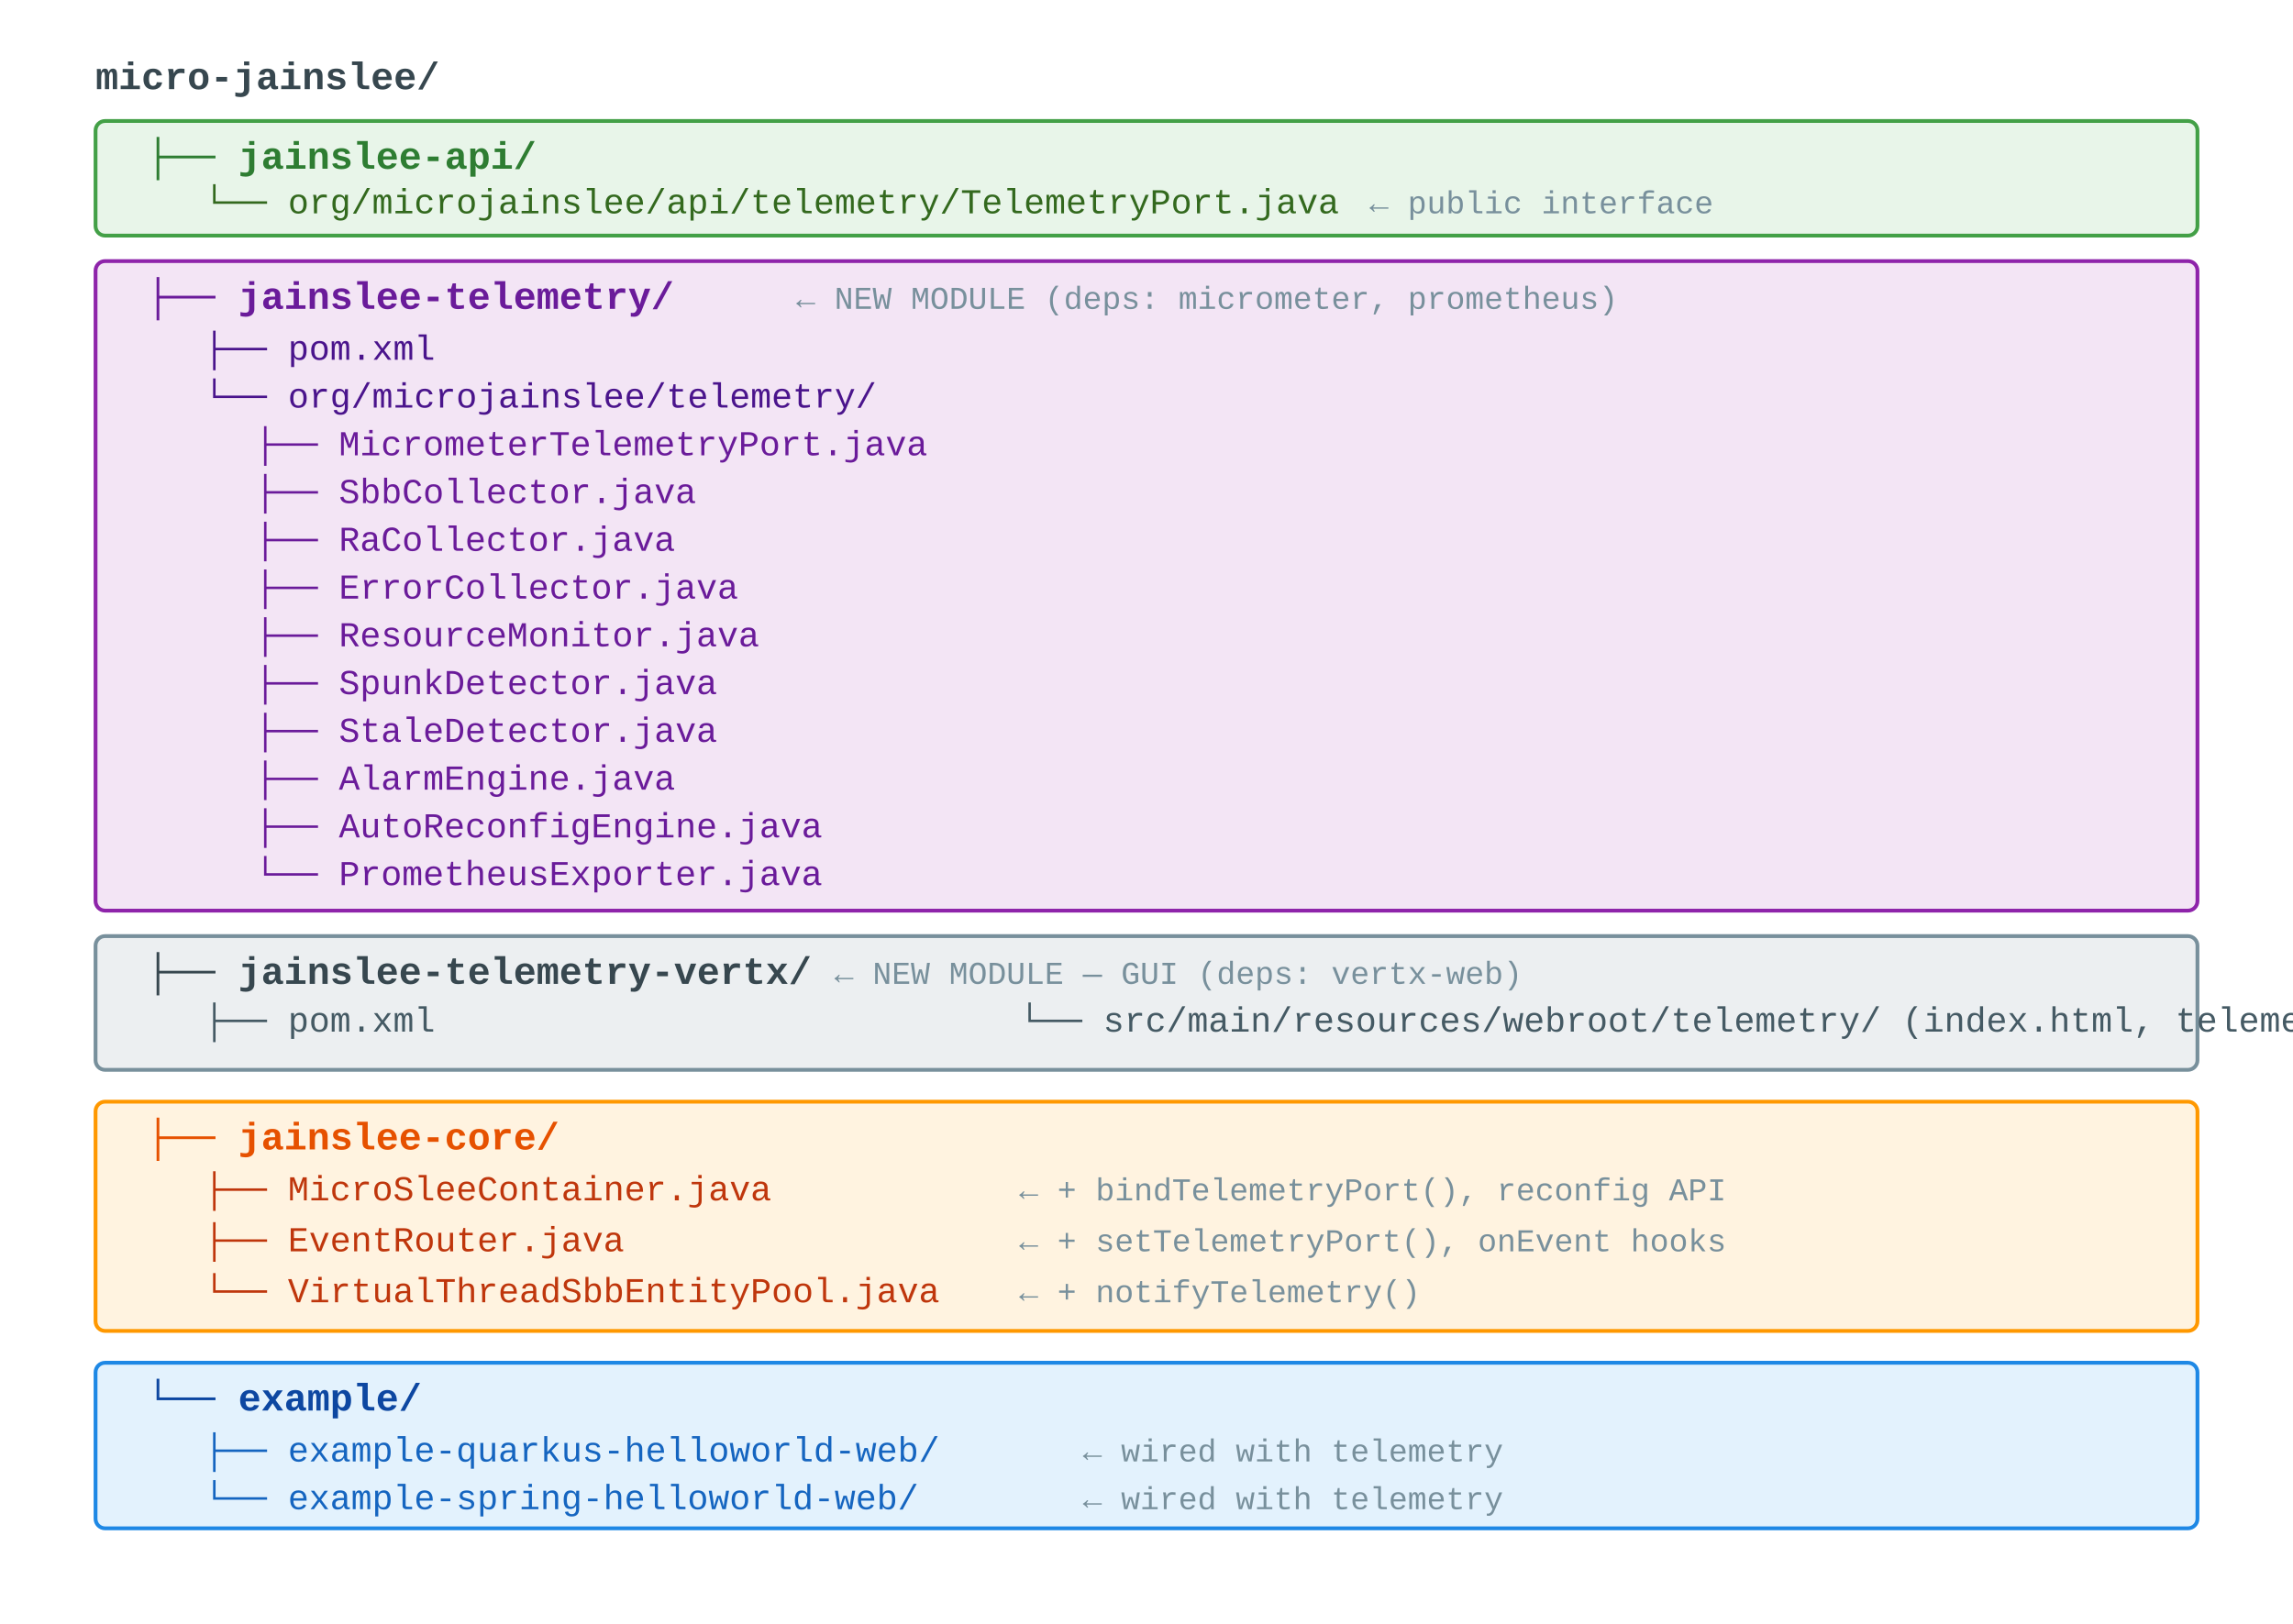
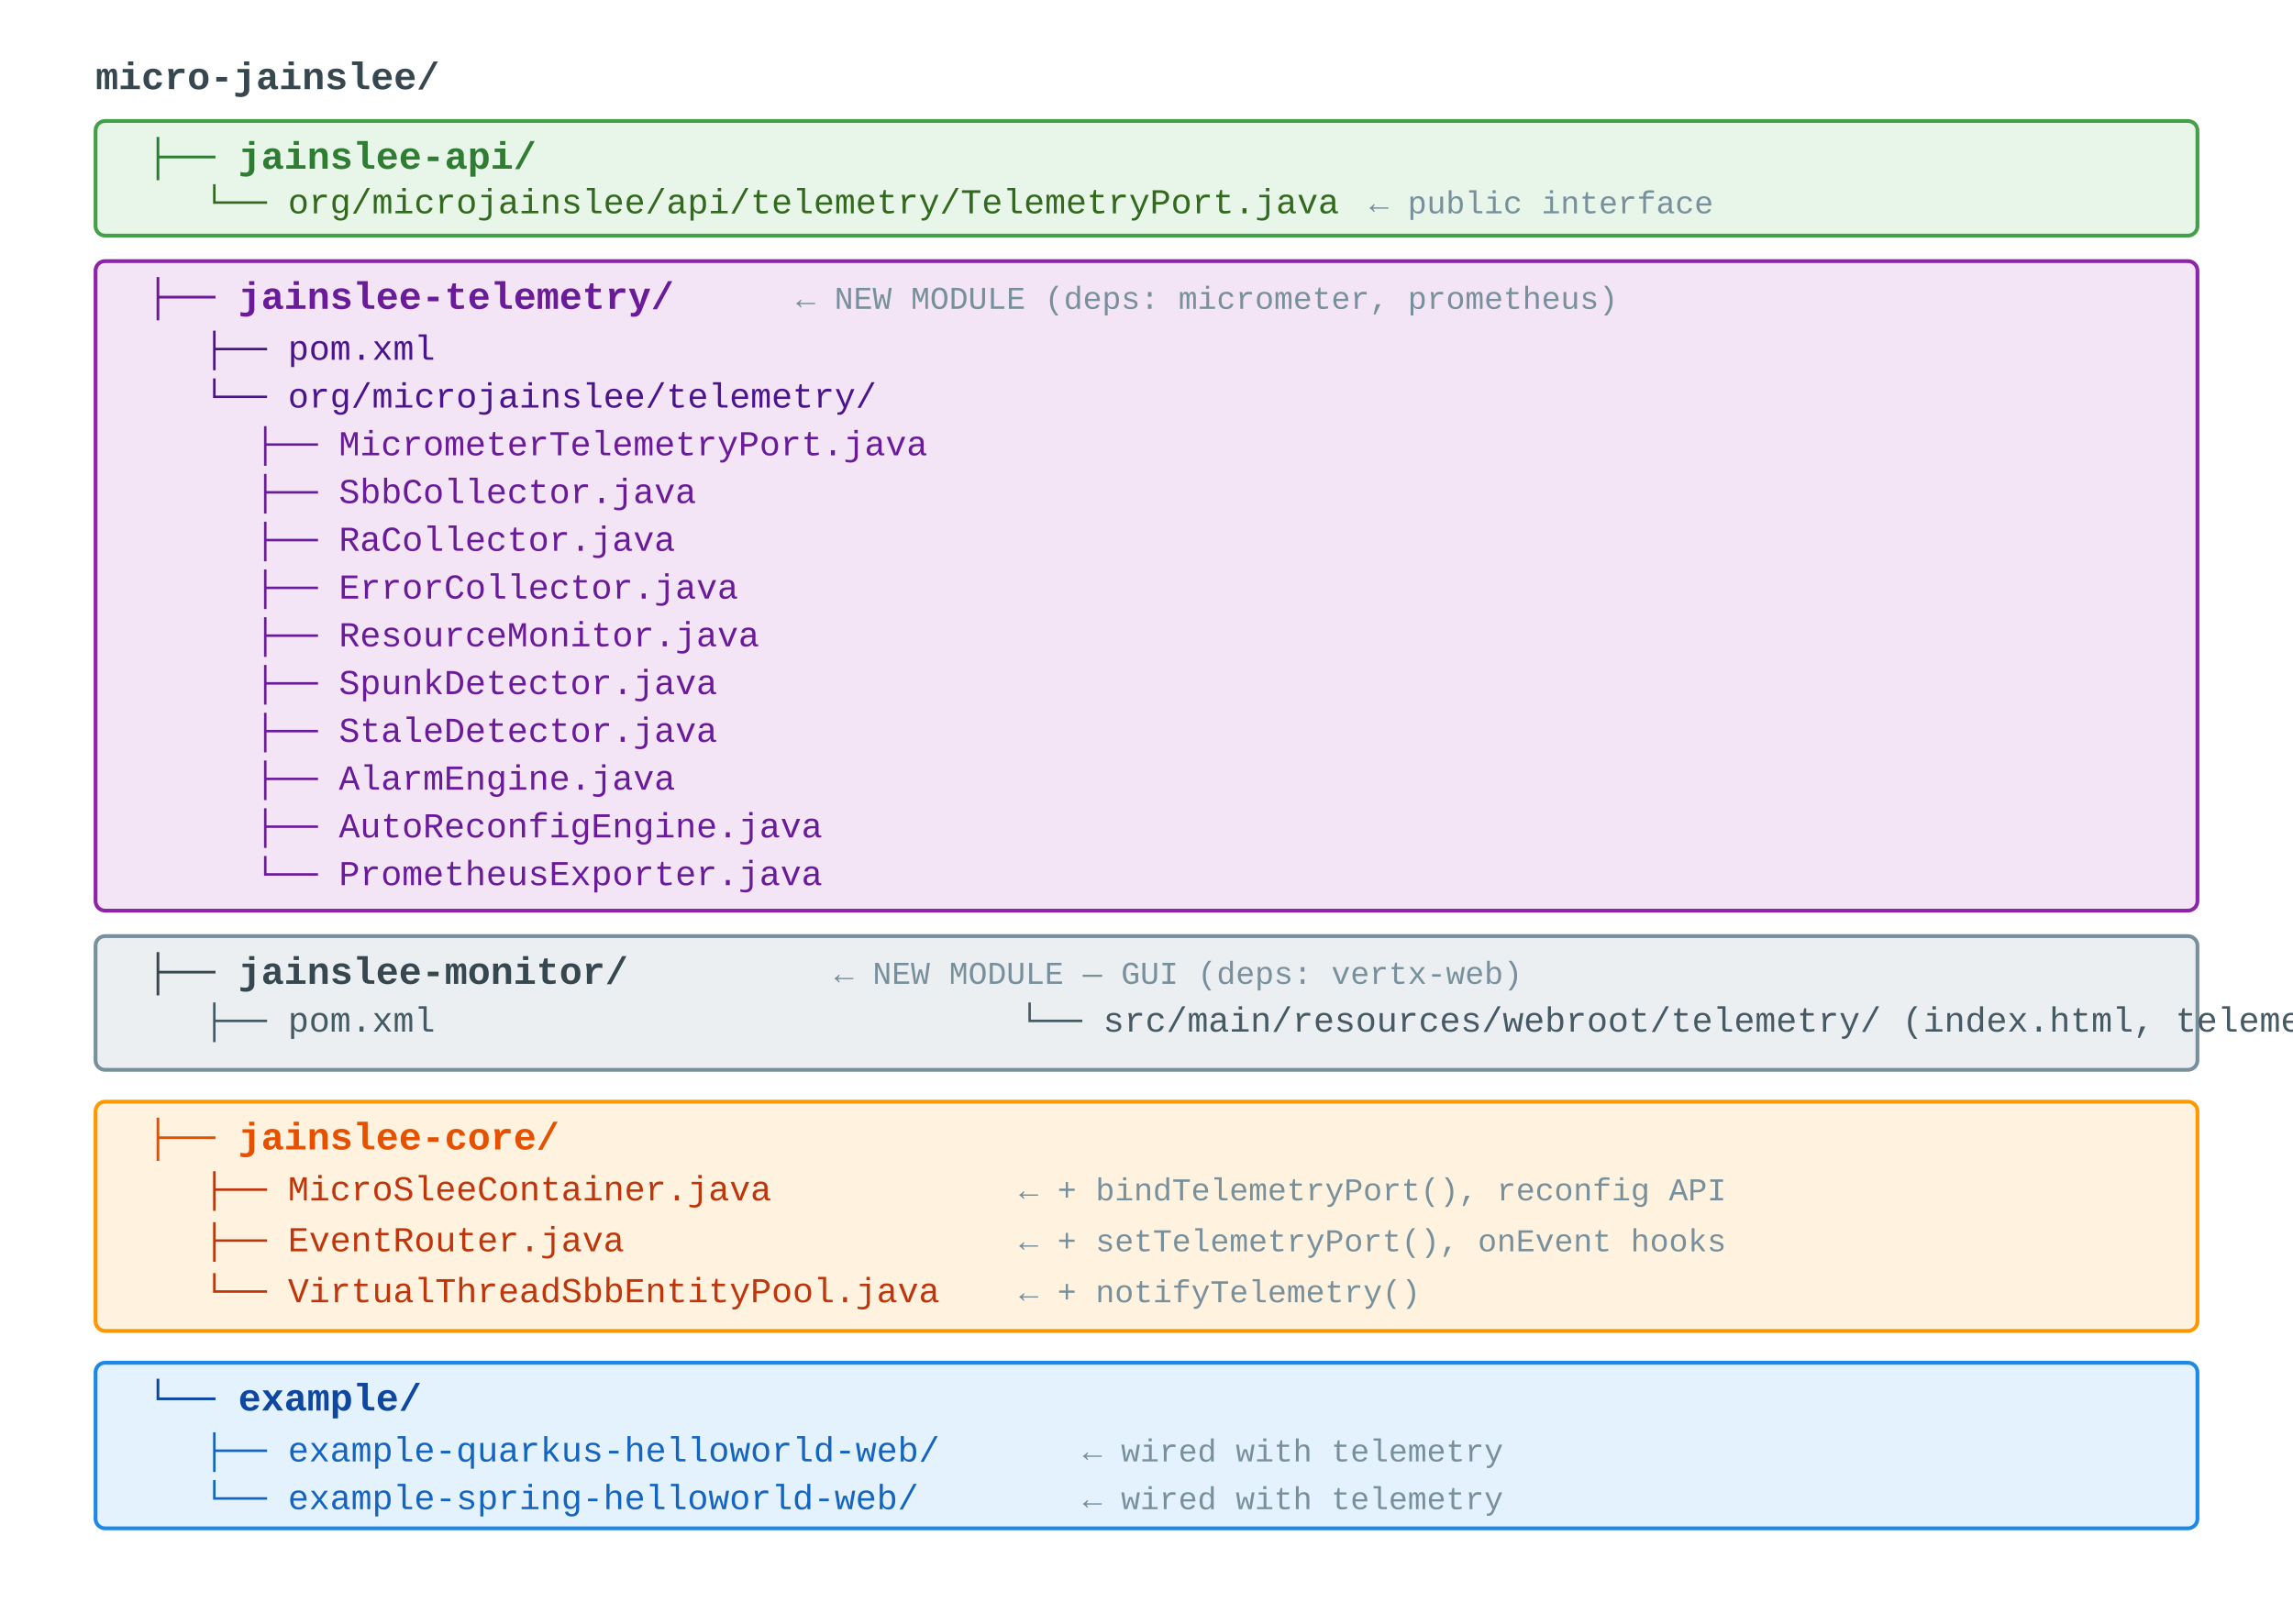
<svg xmlns="http://www.w3.org/2000/svg" viewBox="0 0 720 510" width="720" height="510">
  <defs>
    <style>
    text { font-family: Menlo, Monaco, 'Courier New', monospace; }
    .dir { font-size: 12px; font-weight: bold; }
    .file { font-size: 11px; }
    .annote { font-size: 10px; fill: #78909C; }
  </style>
  </defs>
  <text x="30" y="28" class="dir" fill="#37474F">micro-jainslee/</text>
  <rect x="30" y="38" width="660" height="36" rx="3" fill="#E8F5E9" stroke="#43A047" stroke-width="1.2" />
  <text x="46" y="53" class="dir" fill="#2E7D32">├── jainslee-api/</text>
  <text x="64" y="67" class="file" fill="#33691E">└── org/microjainslee/api/telemetry/TelemetryPort.java</text>
  <text x="430" y="67" class="annote">← public interface</text>
  <rect x="30" y="82" width="660" height="204" rx="3" fill="#F3E5F5" stroke="#8E24AA" stroke-width="1.2" />
  <text x="46" y="97" class="dir" fill="#6A1B9A">├── jainslee-telemetry/</text>
  <text x="250" y="97" class="annote">← NEW MODULE (deps: micrometer, prometheus)</text>
  <text x="64" y="113" class="file" fill="#4A148C">├── pom.xml</text>
  <text x="64" y="128" class="file" fill="#4A148C">└── org/microjainslee/telemetry/</text>
  <text x="80" y="143" class="file" fill="#6A1B9A">├── MicrometerTelemetryPort.java</text>
  <text x="80" y="158" class="file" fill="#6A1B9A">├── SbbCollector.java</text>
  <text x="80" y="173" class="file" fill="#6A1B9A">├── RaCollector.java</text>
  <text x="80" y="188" class="file" fill="#6A1B9A">├── ErrorCollector.java</text>
  <text x="80" y="203" class="file" fill="#6A1B9A">├── ResourceMonitor.java</text>
  <text x="80" y="218" class="file" fill="#6A1B9A">├── SpunkDetector.java</text>
  <text x="80" y="233" class="file" fill="#6A1B9A">├── StaleDetector.java</text>
  <text x="80" y="248" class="file" fill="#6A1B9A">├── AlarmEngine.java</text>
  <text x="80" y="263" class="file" fill="#6A1B9A">├── AutoReconfigEngine.java</text>
  <text x="80" y="278" class="file" fill="#6A1B9A">└── PrometheusExporter.java</text>
  <rect x="30" y="294" width="660" height="42" rx="3" fill="#ECEFF1" stroke="#78909C" stroke-width="1.2" />
-   <text x="46" y="309" class="dir" fill="#37474F">├── jainslee-telemetry-vertx/</text>
+   <text x="46" y="309" class="dir" fill="#37474F">├── jainslee-monitor/</text>
  <text x="262" y="309" class="annote">← NEW MODULE — GUI (deps: vertx-web)</text>
  <text x="64" y="324" class="file" fill="#455A64">├── pom.xml</text>
  <text x="320" y="324" class="file" fill="#455A64">└── src/main/resources/webroot/telemetry/ (index.html, telemetry.js)</text>
  <rect x="30" y="346" width="660" height="72" rx="3" fill="#FFF3E0" stroke="#FF9800" stroke-width="1.2" />
  <text x="46" y="361" class="dir" fill="#E65100">├── jainslee-core/</text>
  <text x="64" y="377" class="file" fill="#BF360C">├── MicroSleeContainer.java</text>
  <text x="320" y="377" class="annote">← + bindTelemetryPort(), reconfig API</text>
  <text x="64" y="393" class="file" fill="#BF360C">├── EventRouter.java</text>
  <text x="320" y="393" class="annote">← + setTelemetryPort(), onEvent hooks</text>
  <text x="64" y="409" class="file" fill="#BF360C">└── VirtualThreadSbbEntityPool.java</text>
  <text x="320" y="409" class="annote">← + notifyTelemetry()</text>
  <rect x="30" y="428" width="660" height="52" rx="3" fill="#E3F2FD" stroke="#1E88E5" stroke-width="1.2" />
  <text x="46" y="443" class="dir" fill="#0D47A1">└── example/</text>
  <text x="64" y="459" class="file" fill="#1565C0">├── example-quarkus-helloworld-web/</text>
  <text x="340" y="459" class="annote">← wired with telemetry</text>
  <text x="64" y="474" class="file" fill="#1565C0">└── example-spring-helloworld-web/</text>
  <text x="340" y="474" class="annote">← wired with telemetry</text>
</svg>
